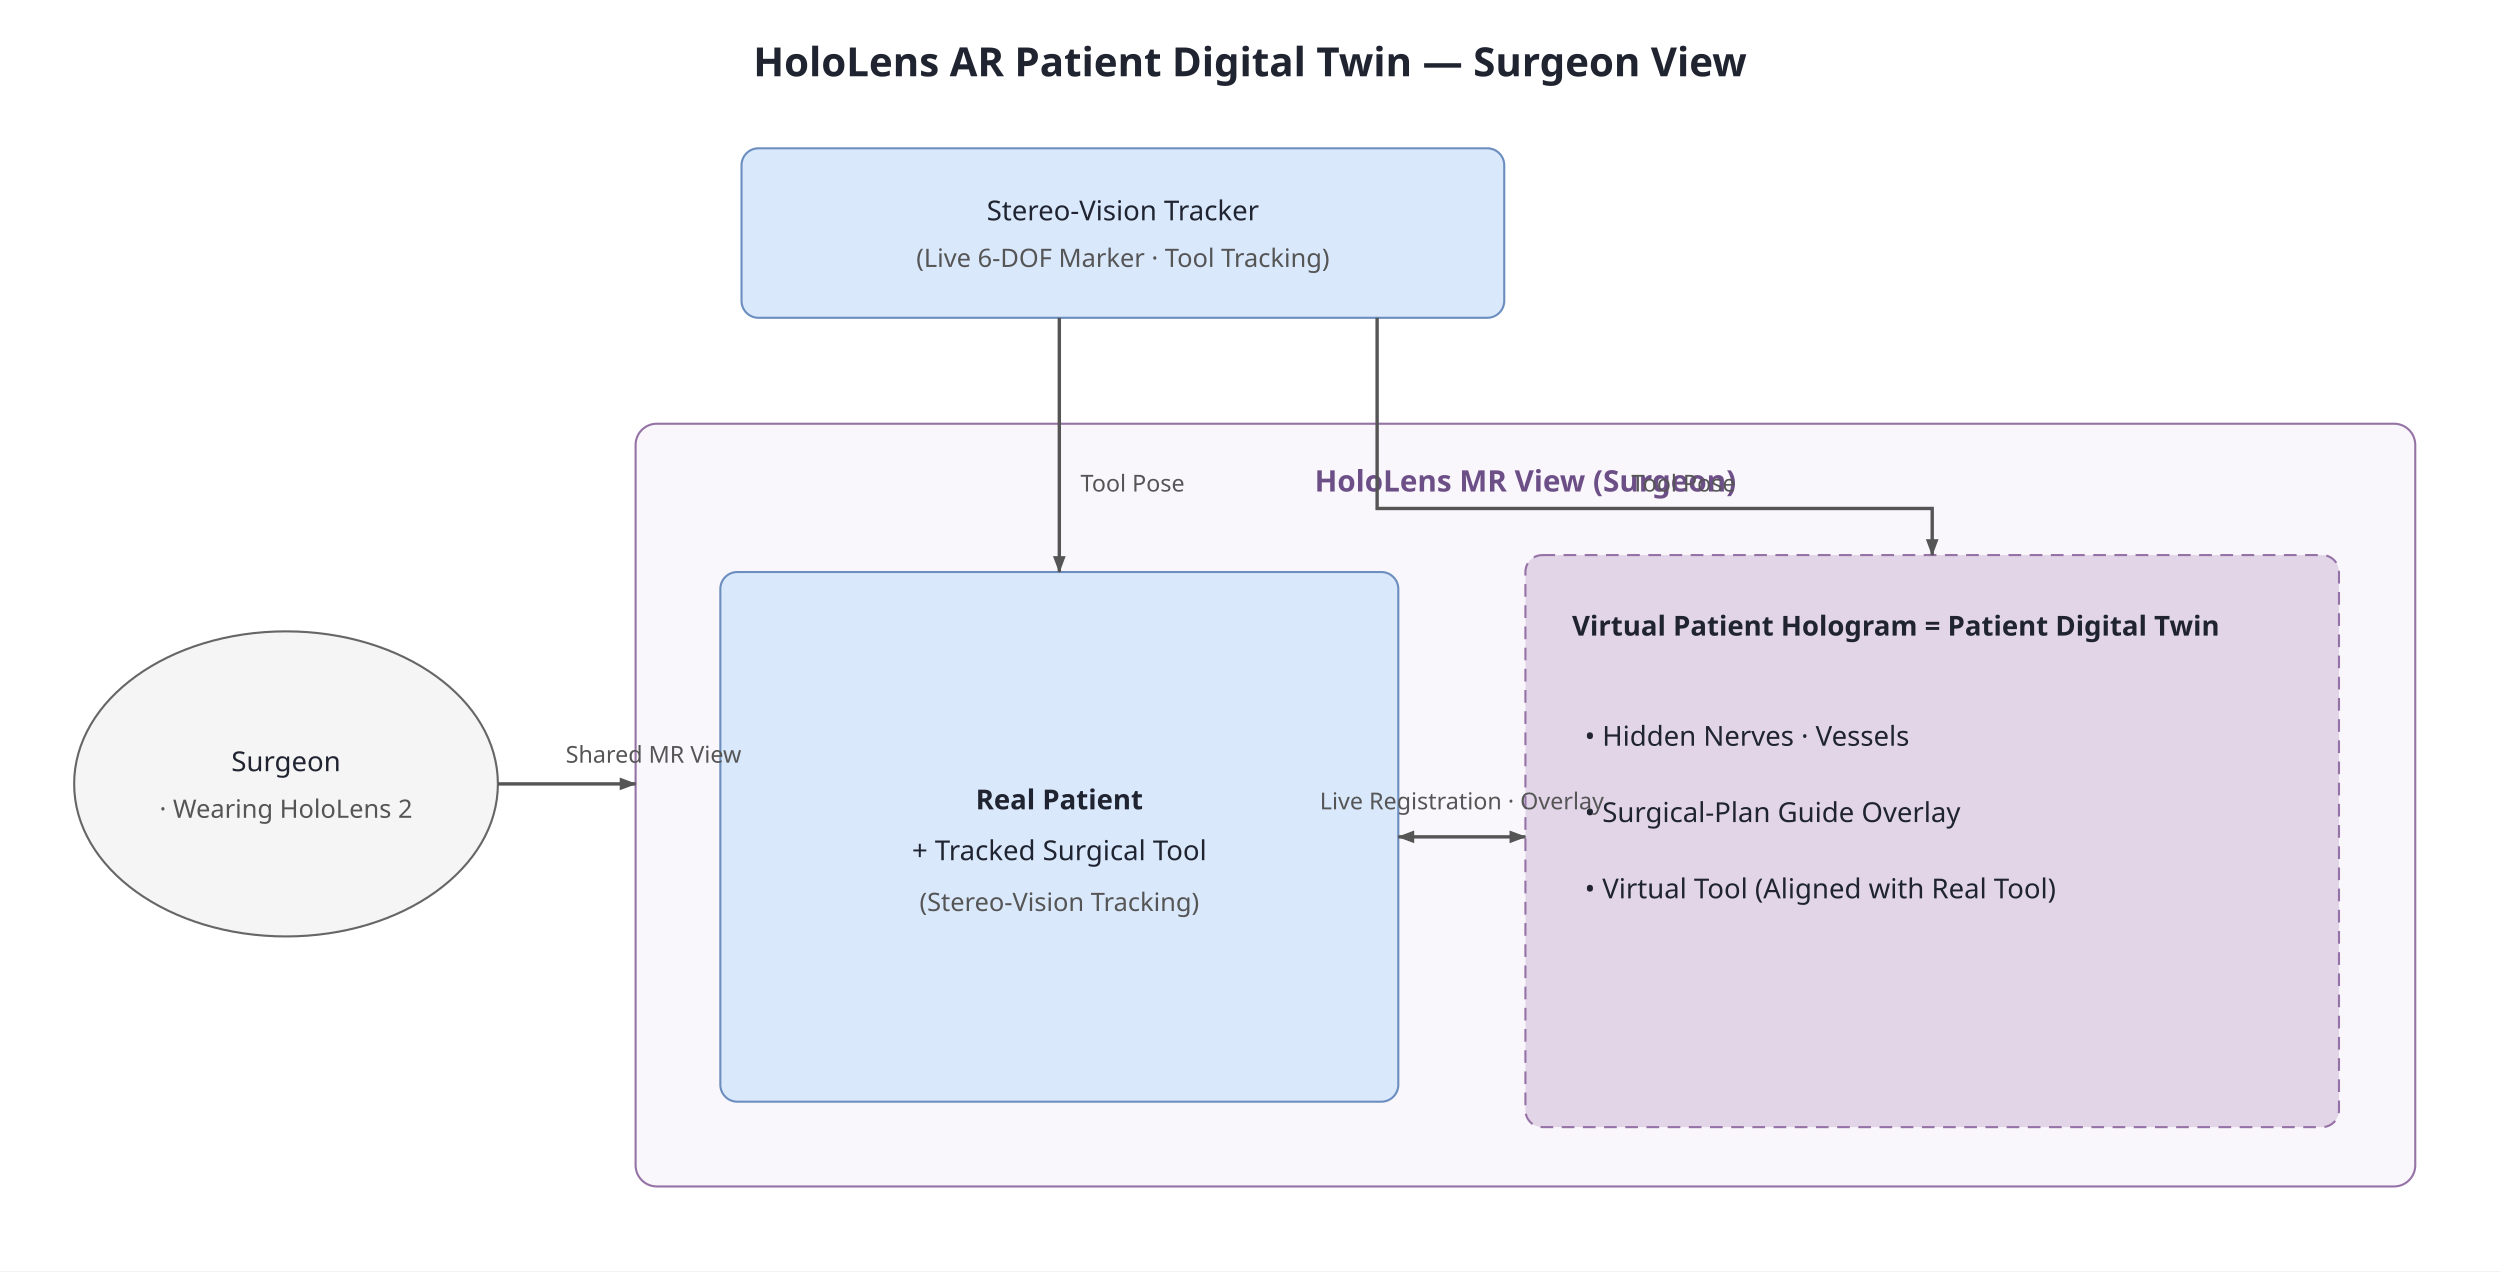
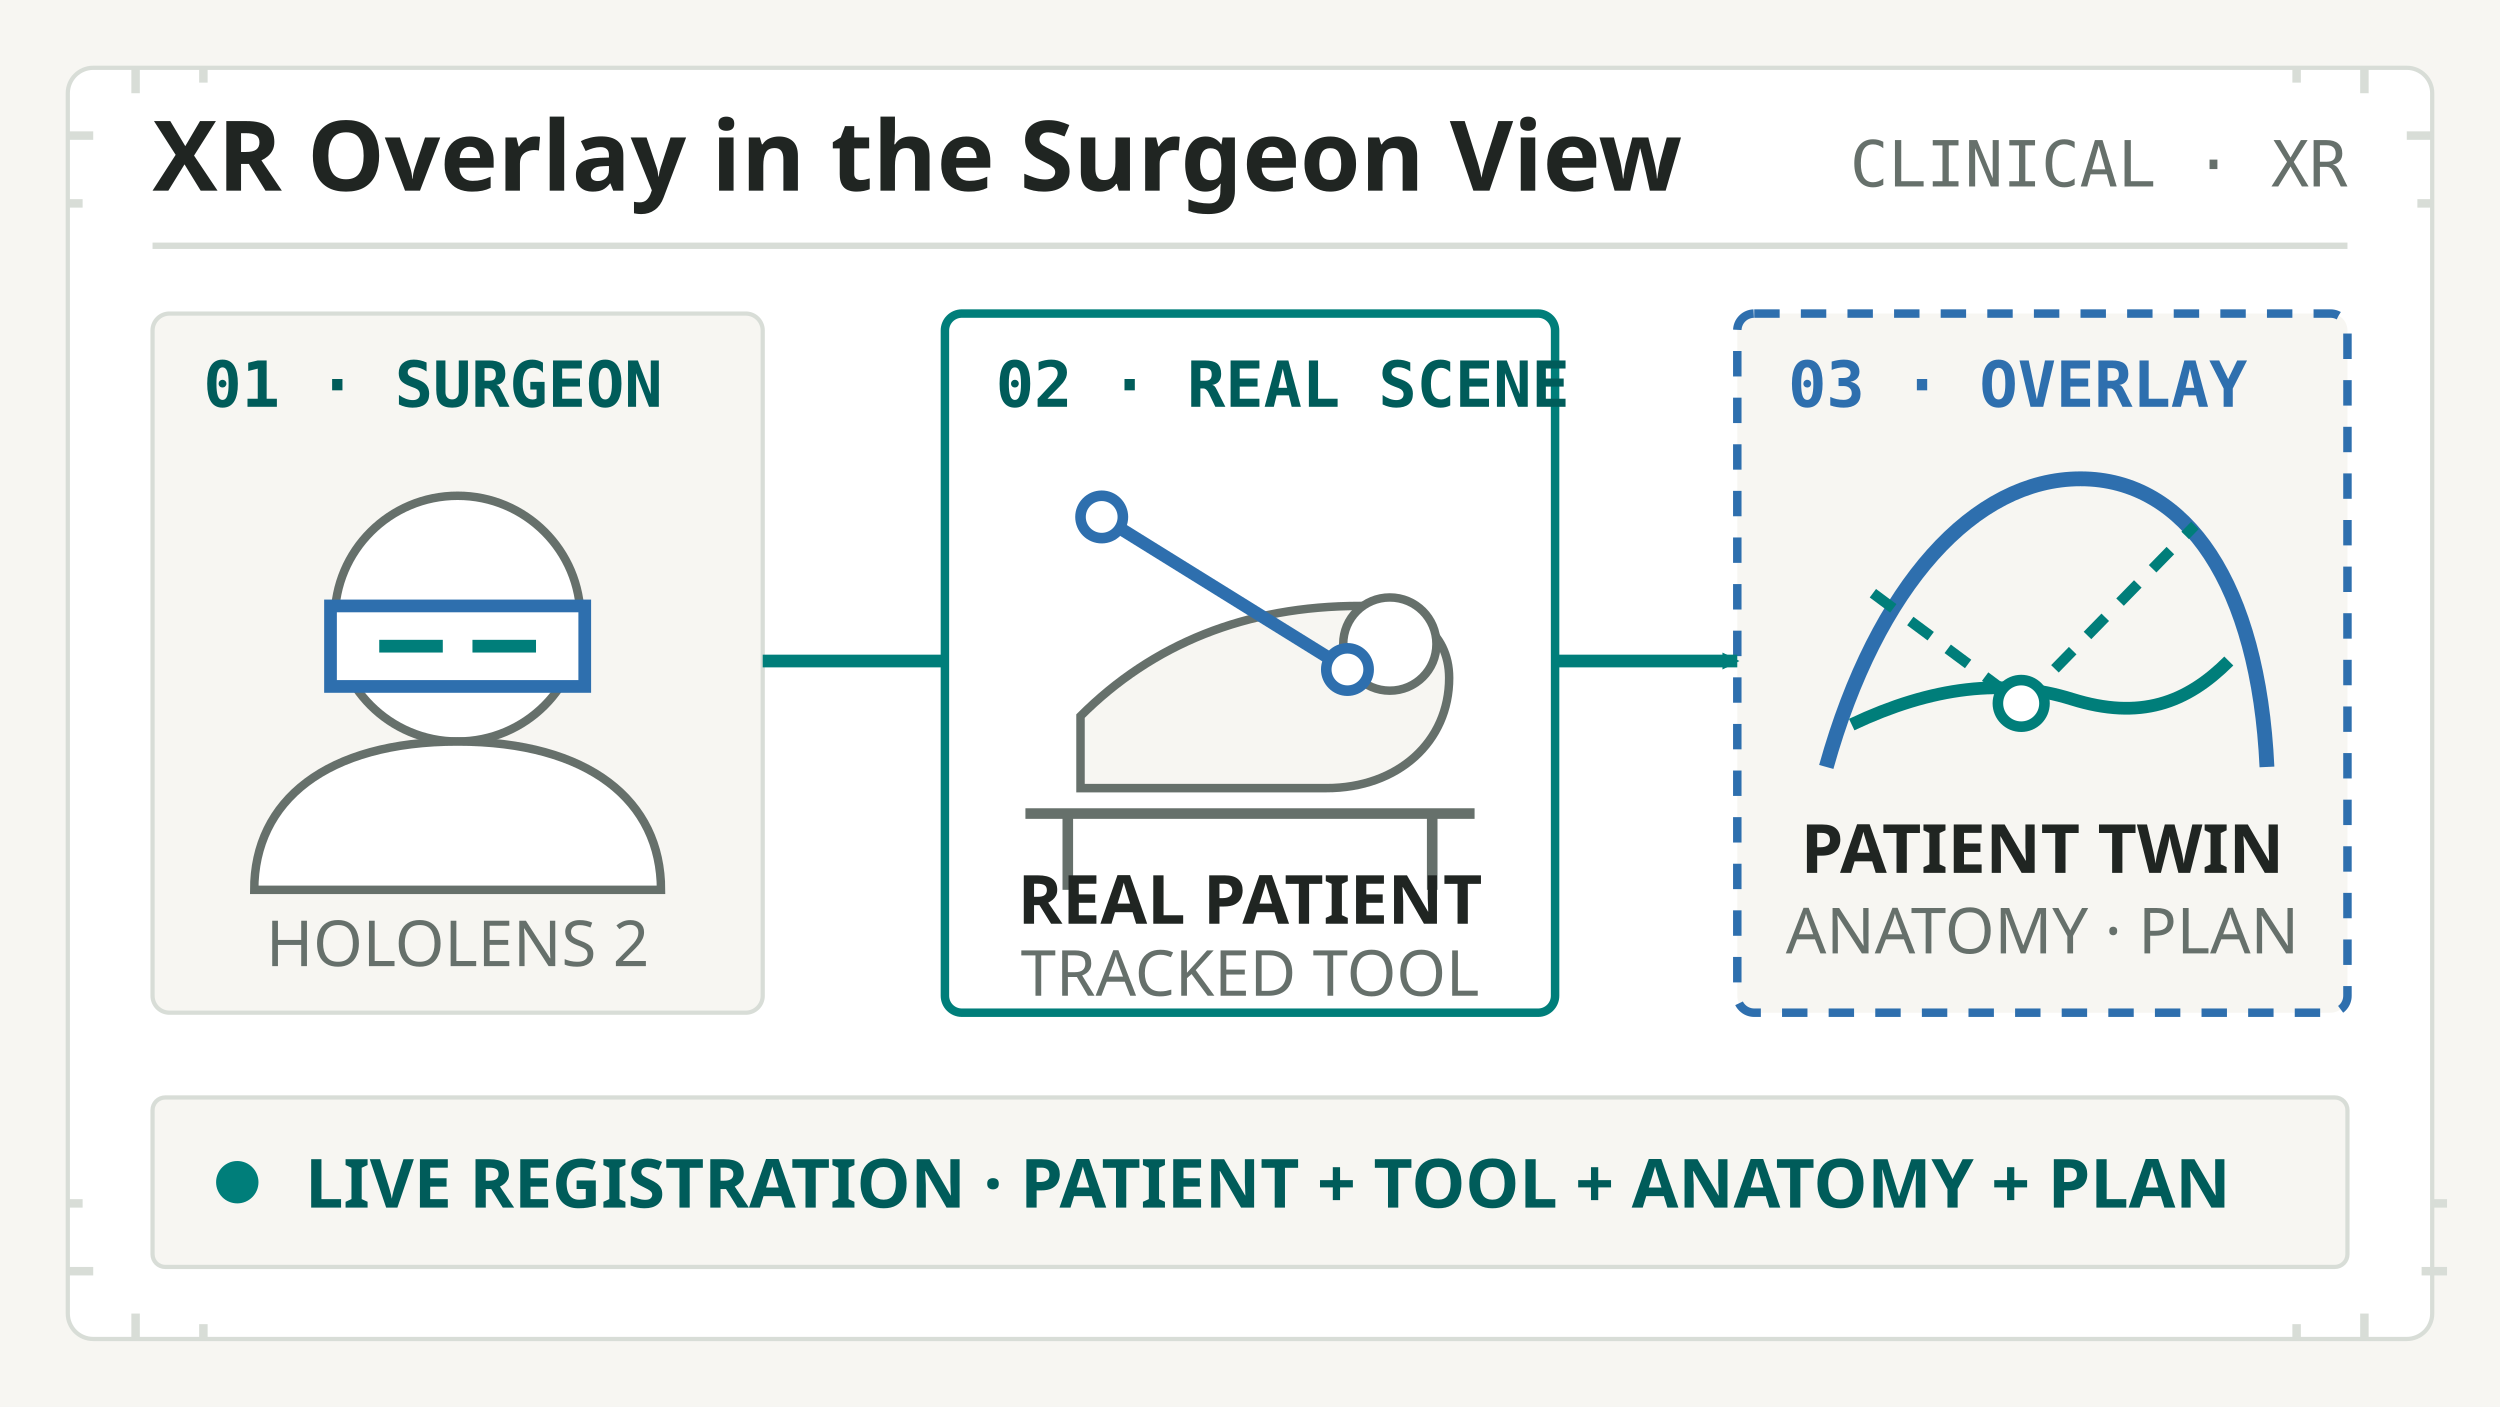
- <svg xmlns="http://www.w3.org/2000/svg" viewBox="0 0 1180 600" font-family="'Malgun Gothic','Apple SD Gothic Neo','Noto Sans KR',sans-serif" font-size="13" fill="#1f2430">
+ <svg xmlns="http://www.w3.org/2000/svg" viewBox="0 0 1180 664" role="img" aria-labelledby="title desc" fill="none" font-family="Pretendard Variable, Pretendard, Malgun Gothic, Segoe UI, sans-serif" font-size="30">
  <defs>
-     <marker id="arr" markerWidth="9" markerHeight="9" refX="7.5" refY="3" orient="auto-start-reverse" markerUnits="userSpaceOnUse">
-       <path d="M0,0 L8,3 L0,6 Z" fill="#555" />
+     <marker id="arrow" markerWidth="10" markerHeight="10" refX="8" refY="5" orient="auto" markerUnits="userSpaceOnUse">
+       <path d="M1 1l8 4-8 4z" fill="#007E7A" />
    </marker>
  </defs>
-   <rect x="0" y="0" width="1180" height="600" fill="#ffffff" />
-   <text x="590" y="36" text-anchor="middle" font-size="19" font-weight="700">HoloLens AR Patient Digital Twin — Surgeon View</text>
-   <rect x="350" y="70" width="360" height="80" rx="8" fill="#dae8fc" stroke="#6c8ebf" />
-   <text x="530" y="104" text-anchor="middle">Stereo-Vision Tracker</text>
-   <text x="530" y="126" text-anchor="middle" font-size="12" fill="#555">(Live 6-DOF Marker · Tool Tracking)</text>
-   <ellipse cx="135" cy="370" rx="100" ry="72" fill="#f5f5f5" stroke="#666" />
-   <text x="135" y="364" text-anchor="middle">Surgeon</text>
-   <text x="135" y="386" text-anchor="middle" font-size="12" fill="#555">· Wearing HoloLens 2</text>
-   <rect x="300" y="200" width="840" height="360" rx="10" fill="#faf7fc" stroke="#9673a6" />
-   <text x="720" y="232" text-anchor="middle" font-size="14" font-weight="700" fill="#6d4f87">HoloLens MR View (Surgeon)</text>
-   <rect x="340" y="270" width="320" height="250" rx="8" fill="#dae8fc" stroke="#6c8ebf" />
-   <text x="500" y="382" text-anchor="middle" font-weight="700">Real Patient</text>
-   <text x="500" y="406" text-anchor="middle">+ Tracked Surgical Tool</text>
-   <text x="500" y="430" text-anchor="middle" font-size="12" fill="#555">(Stereo-Vision Tracking)</text>
-   <rect x="720" y="262" width="384" height="270" rx="8" fill="#e1d5e7" stroke="#9673a6" stroke-dasharray="6 4" />
-   <text x="742" y="300" font-weight="700">Virtual Patient Hologram = Patient Digital Twin</text>
-   <text x="748" y="352">• Hidden Nerves · Vessels</text>
-   <text x="748" y="388">• Surgical-Plan Guide Overlay</text>
-   <text x="748" y="424">• Virtual Tool (Aligned with Real Tool)</text>
-   <g fill="none" stroke="#555" stroke-width="1.6">
-     <path d="M500,150 L500,270" marker-end="url(#arr)" />
-     <path d="M650,150 L650,240 L912,240 L912,262" marker-end="url(#arr)" />
-     <path d="M660,395 L720,395" marker-start="url(#arr)" marker-end="url(#arr)" />
-     <path d="M235,370 L300,370" marker-end="url(#arr)" />
+   <rect width="1180" height="664" fill="#F7F6F2" />
+   <rect x="32" y="32" width="1116" height="600" rx="12" fill="#FFFFFF" stroke="#D8DDD7" stroke-width="2" />
+   <g stroke="#D8DDD7" stroke-width="4">
+     <path d="M64 32v12m32-12v7m1020-7v12m-32-12v7M64 632v-12m32 12v-7m1020 7v-12m-32 12v-7" />
+     <path d="M32 64h12m-12 32h7m1109-32h-12m12 32h-7M32 600h12m-12-32h7m1116 32h-12m12-32h-7" />
  </g>
-   <text x="510" y="232" font-size="11" fill="#555">Tool Pose</text>
-   <text x="770" y="232" font-size="11" fill="#555">Tool Pose</text>
-   <text x="690" y="382" text-anchor="middle" font-size="11" fill="#555">Live Registration · Overlay</text>
-   <text x="267" y="360" font-size="11" fill="#555">Shared MR View</text>
+   <text x="72" y="90" fill="#202522" font-size="46" font-weight="700">XR Overlay in the Surgeon View</text>
+   <text x="1108" y="88" text-anchor="end" fill="#66706B" font-family="ui-monospace, Consolas, monospace">CLINICAL · XR</text>
+   <path d="M72 116h1036" stroke="#D8DDD7" stroke-width="3" />
+   <g>
+     <rect x="72" y="148" width="288" height="330" rx="8" fill="#F7F6F2" stroke="#D8DDD7" stroke-width="2" />
+     <text x="96" y="192" fill="#005C5A" font-family="ui-monospace, Consolas, monospace" font-weight="700">01 · SURGEON</text>
+     <circle cx="216" cy="292" r="58" fill="#FFFFFF" stroke="#66706B" stroke-width="4" />
+     <path d="M156 286h120v38H156z" fill="#FFFFFF" stroke="#2E6FAE" stroke-width="6" />
+     <path d="M179 305h30M223 305h30" stroke="#007E7A" stroke-width="6" />
+     <path d="M216 350c-62 0-96 28-96 70h192c0-42-34-70-96-70z" fill="#FFFFFF" stroke="#66706B" stroke-width="4" />
+     <text x="216" y="456" text-anchor="middle" fill="#66706B">HOLOLENS 2</text>
+   </g>
+   <g>
+     <rect x="446" y="148" width="288" height="330" rx="8" fill="#FFFFFF" stroke="#007E7A" stroke-width="4" />
+     <text x="470" y="192" fill="#005C5A" font-family="ui-monospace, Consolas, monospace" font-weight="700">02 · REAL SCENE</text>
+     <path d="M484 384h212M504 384v36M676 384v36" stroke="#66706B" stroke-width="5" />
+     <path d="M510 338c34-34 78-52 132-52 24 0 42 12 42 34 0 30-24 52-58 52H510z" fill="#F7F6F2" stroke="#66706B" stroke-width="4" />
+     <circle cx="656" cy="304" r="22" fill="#FFFFFF" stroke="#66706B" stroke-width="4" />
+     <path d="M520 244l116 72" stroke="#2E6FAE" stroke-width="6" />
+     <circle cx="520" cy="244" r="10" fill="#FFFFFF" stroke="#2E6FAE" stroke-width="5" />
+     <circle cx="636" cy="316" r="10" fill="#FFFFFF" stroke="#2E6FAE" stroke-width="5" />
+     <text x="590" y="436" text-anchor="middle" fill="#202522" font-size="32" font-weight="700">REAL PATIENT</text>
+     <text x="590" y="470" text-anchor="middle" fill="#66706B">TRACKED TOOL</text>
+   </g>
+   <g>
+     <rect x="820" y="148" width="288" height="330" rx="8" fill="#F7F6F2" stroke="#2E6FAE" stroke-width="4" stroke-dasharray="12 10" />
+     <text x="844" y="192" fill="#2E6FAE" font-family="ui-monospace, Consolas, monospace" font-weight="700">03 · OVERLAY</text>
+     <path d="M862 362c24-86 70-136 120-136s84 50 88 136" stroke="#2E6FAE" stroke-width="7" />
+     <path d="M874 342c38-18 72-22 104-12 32 10 54 2 74-18" stroke="#007E7A" stroke-width="6" />
+     <path d="M884 280l70 52 82-84" stroke="#007E7A" stroke-width="5" stroke-dasharray="12 10" />
+     <circle cx="954" cy="332" r="11" fill="#FFFFFF" stroke="#007E7A" stroke-width="5" />
+     <text x="964" y="412" text-anchor="middle" fill="#202522" font-size="32" font-weight="700">PATIENT TWIN</text>
+     <text x="964" y="450" text-anchor="middle" fill="#66706B">ANATOMY · PLAN</text>
+   </g>
+   <path d="M360 312h86M734 312h86" stroke="#007E7A" stroke-width="6" marker-end="url(#arrow)" />
+   <g>
+     <rect x="72" y="518" width="1036" height="80" rx="6" fill="#F7F6F2" stroke="#D8DDD7" stroke-width="2" />
+     <circle cx="112" cy="558" r="10" fill="#007E7A" />
+     <text x="144" y="570" fill="#005C5A" font-size="32" font-weight="700">LIVE REGISTRATION · PATIENT + TOOL + ANATOMY + PLAN</text>
+   </g>
</svg>
